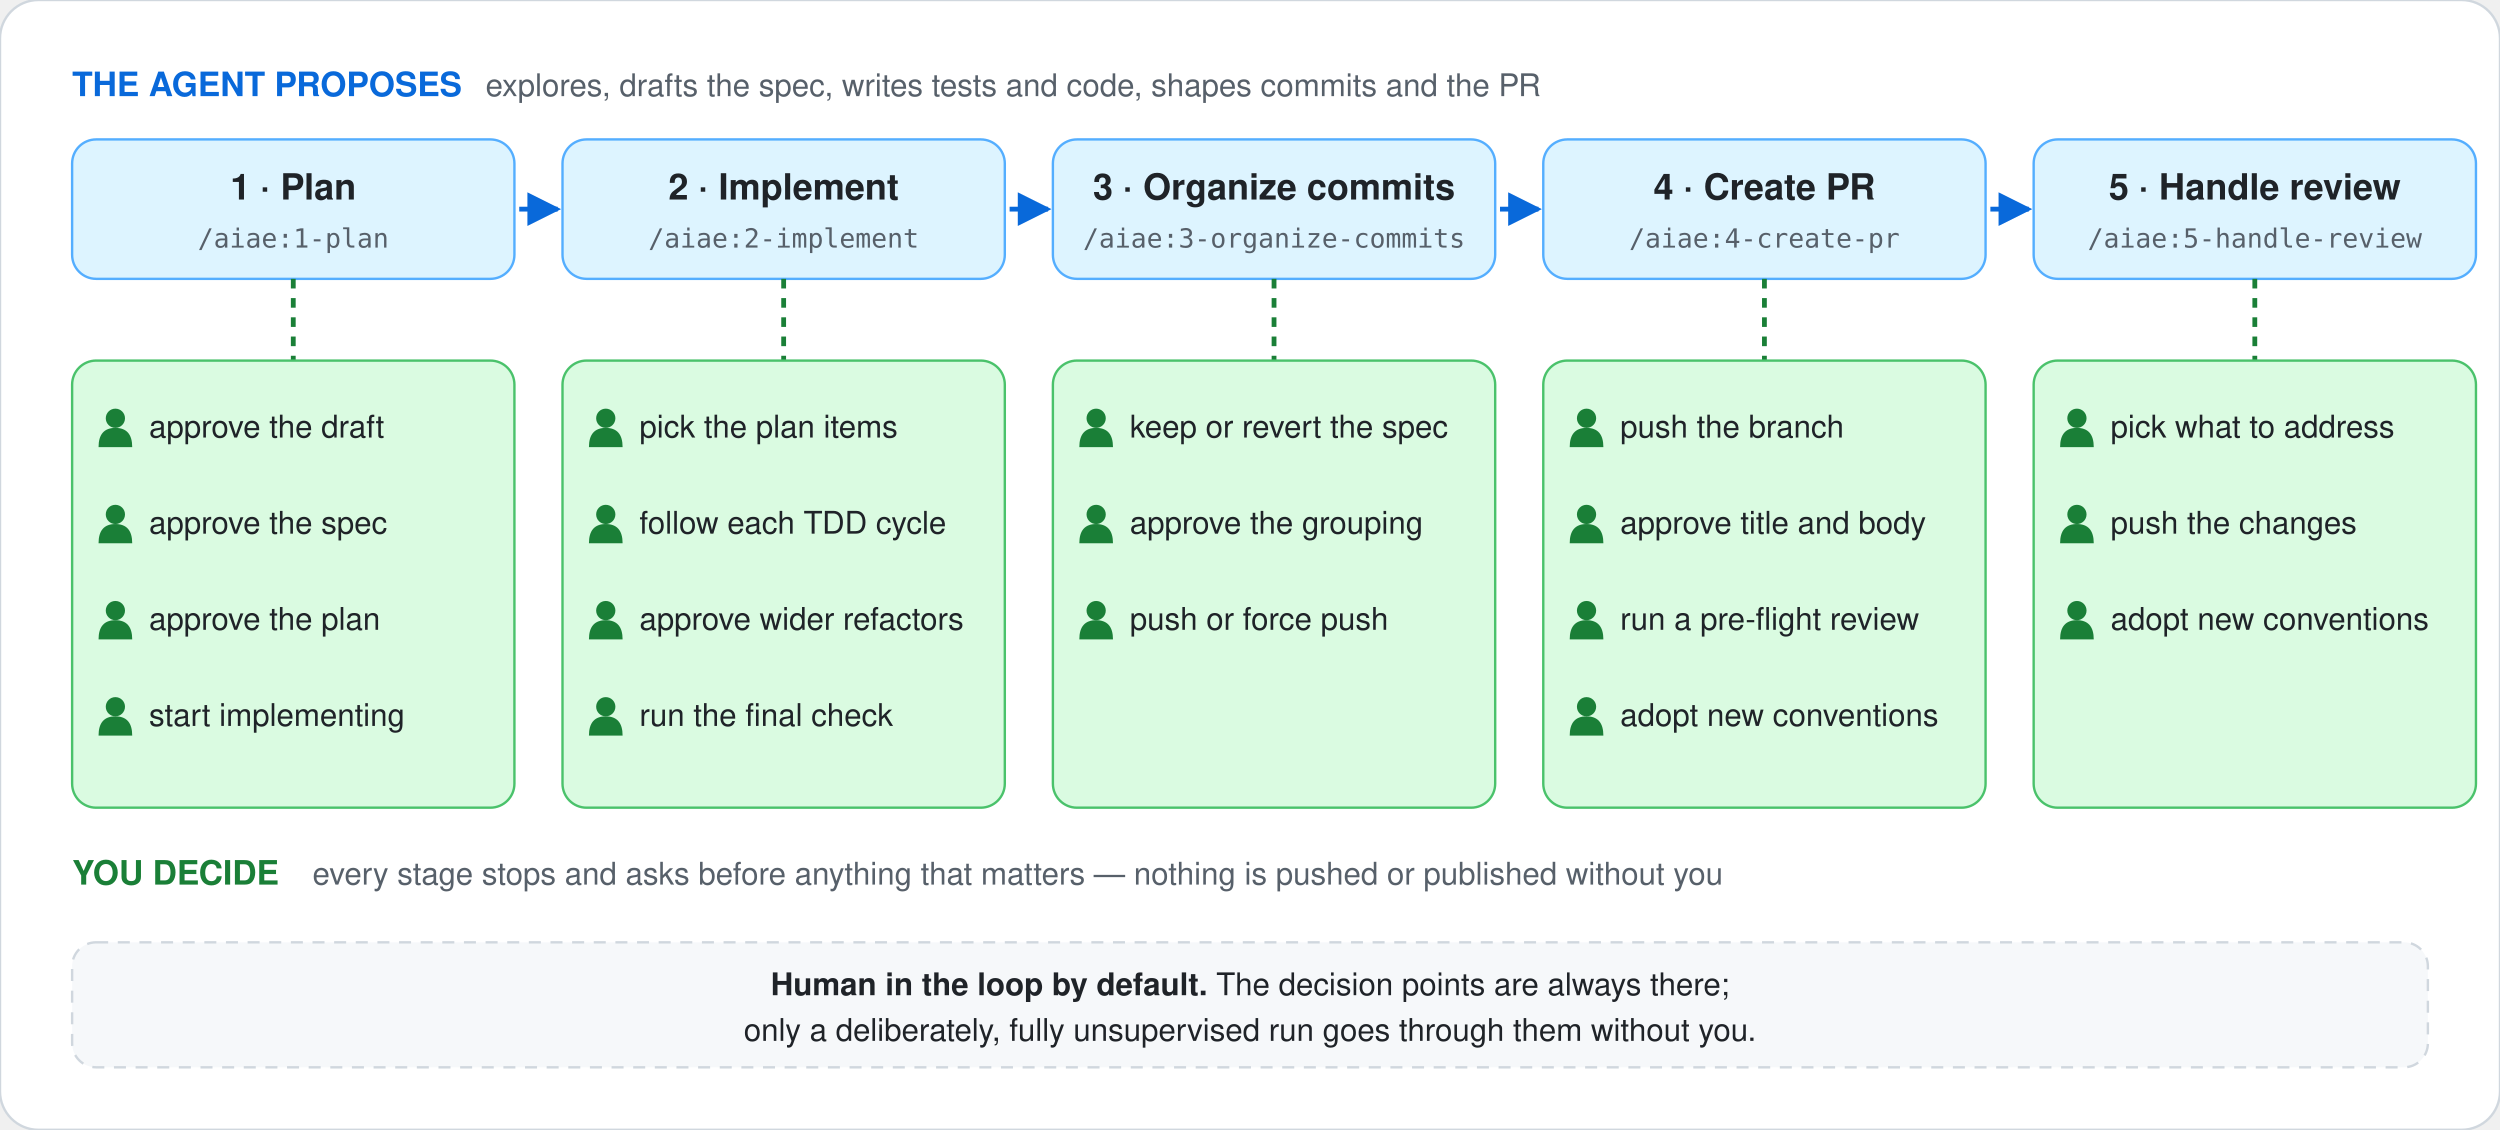
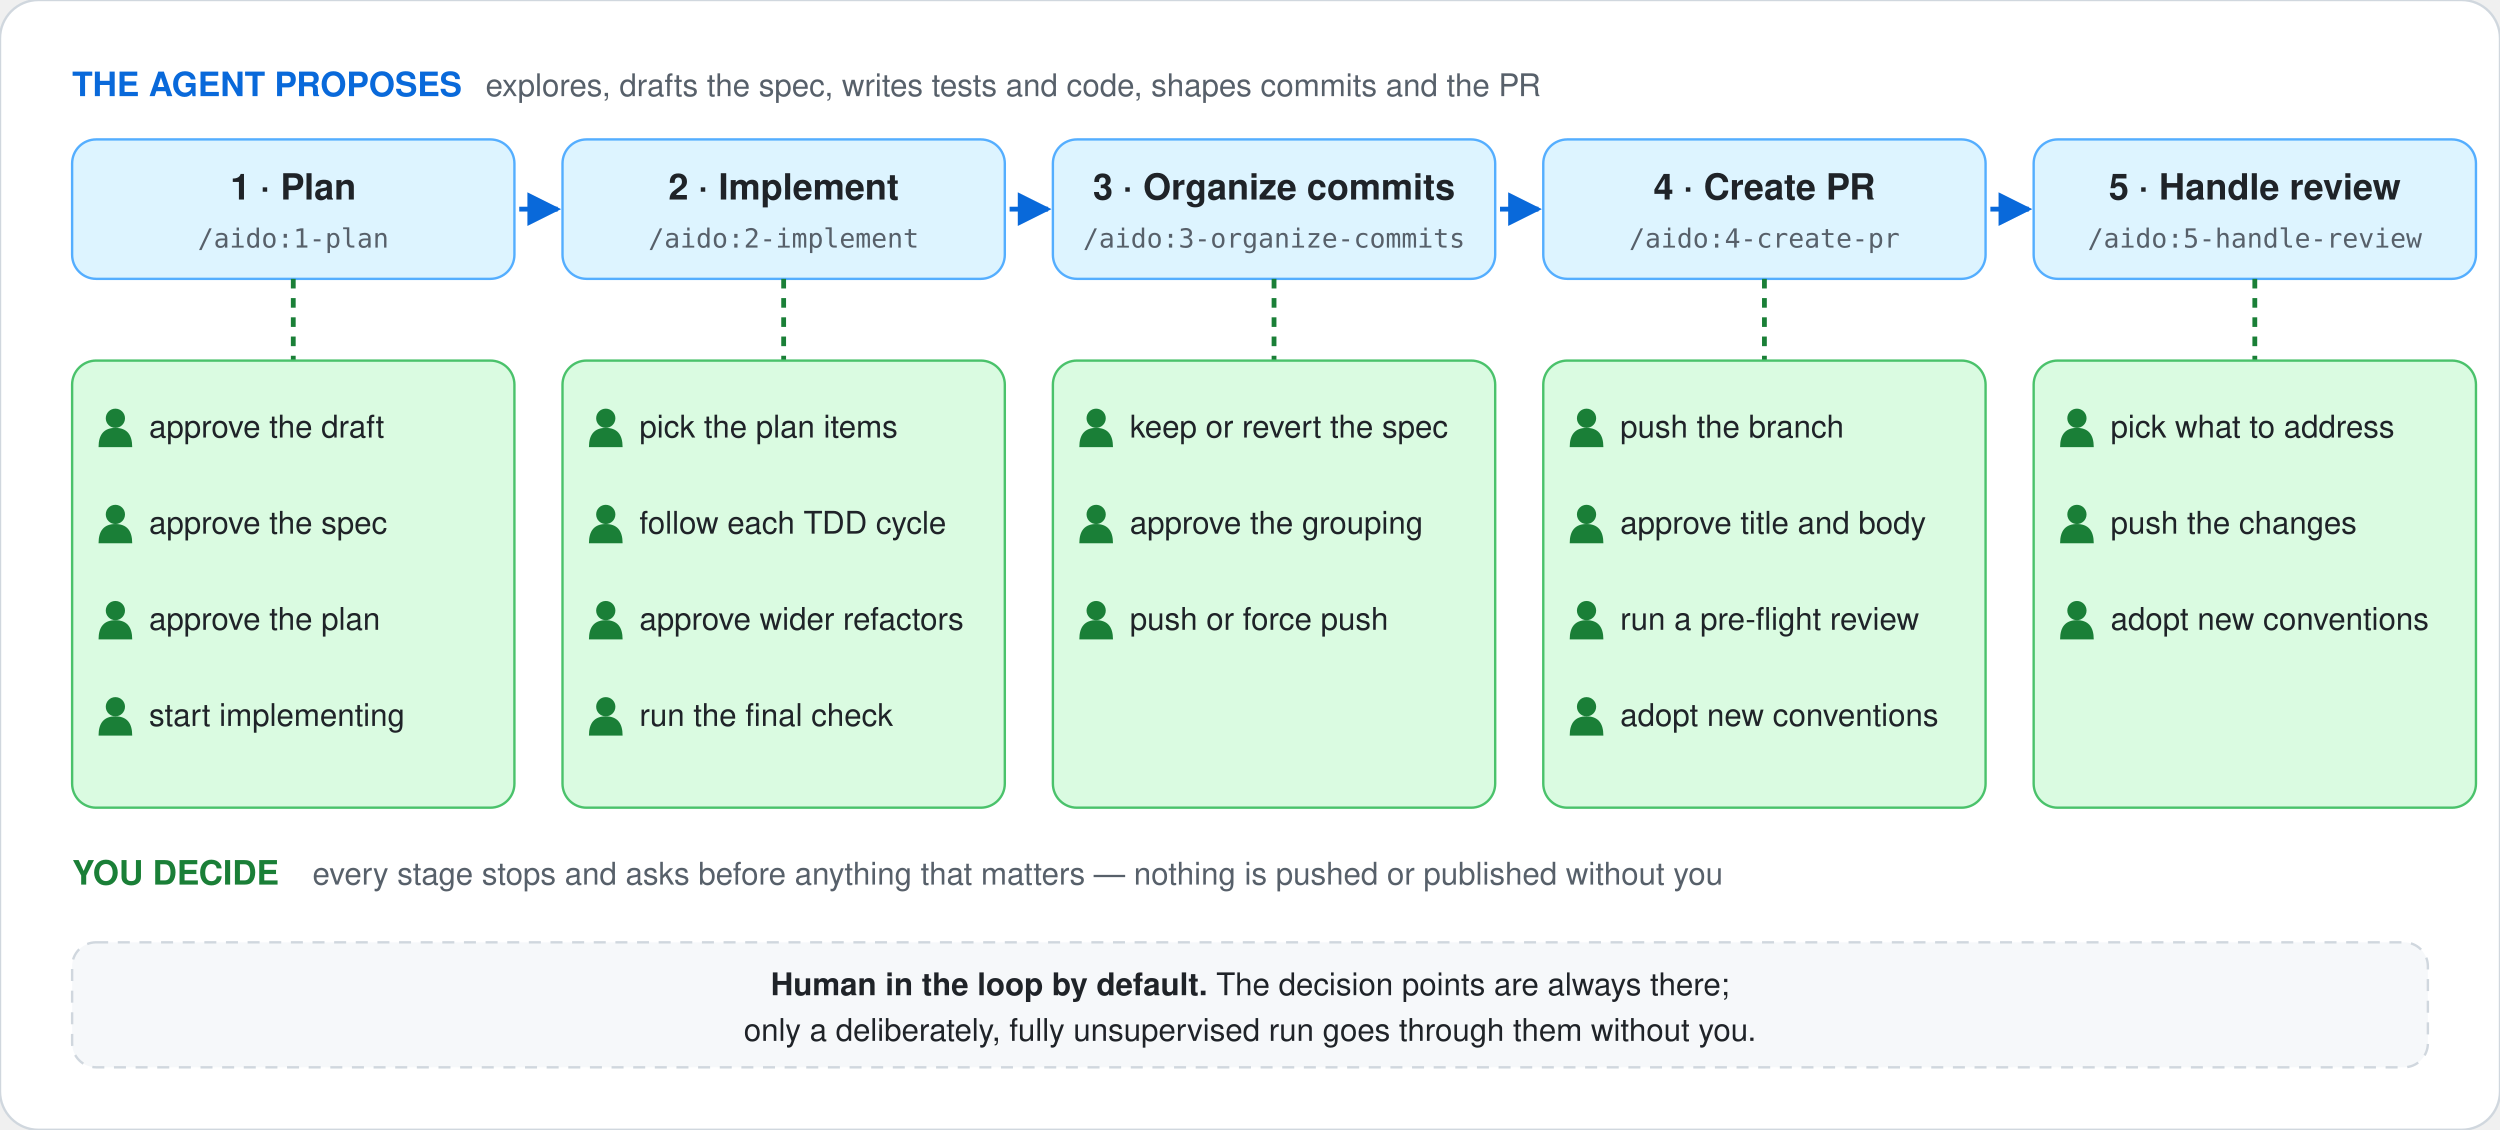
<svg xmlns="http://www.w3.org/2000/svg" width="1040" height="470" viewBox="0 0 1040 470" font-family="-apple-system, BlinkMacSystemFont, 'Segoe UI', Helvetica, Arial, sans-serif">
  <defs>
    <marker id="flow" viewBox="0 0 10 10" refX="9" refY="5" markerWidth="7" markerHeight="7" orient="auto">
      <path d="M0,0 L10,5 L0,10 z" fill="#0969da" />
    </marker>
    <g id="you">
      <circle cx="0" cy="-4" r="4" fill="#1a7f37" />
      <path d="M-7,8 Q-7,0 0,0 Q7,0 7,8 Z" fill="#1a7f37" />
    </g>
  </defs>
  <rect x="0" y="0" width="1040" height="470" rx="16" fill="#ffffff" stroke="#d0d7de" />
  <text x="30" y="40" font-size="14" font-weight="700" fill="#0969da">THE AGENT PROPOSES</text>
  <text x="202" y="40" font-size="13" fill="#57606a">explores, drafts the spec, writes tests and code, shapes commits and the PR</text>
  <rect x="30" y="58" width="184" height="58" rx="10" fill="#ddf4ff" stroke="#54aeff" />
  <text x="122.0" y="83" text-anchor="middle" font-size="15" font-weight="600" fill="#1f2328">1 · Plan</text>
-   <text x="122.0" y="103" text-anchor="middle" font-size="11" fill="#57606a" font-family="ui-monospace, SFMono-Regular, Menlo, Consolas, monospace">/aiae:1-plan</text>
+   <text x="122.0" y="103" text-anchor="middle" font-size="11" fill="#57606a" font-family="ui-monospace, SFMono-Regular, Menlo, Consolas, monospace">/aido:1-plan</text>
  <path d="M216,87 L232,87" stroke="#0969da" stroke-width="2" marker-end="url(#flow)" />
  <path d="M122.0,116 L122.0,150" stroke="#1a7f37" stroke-width="2" stroke-dasharray="4 4" />
  <rect x="30" y="150" width="184" height="186" rx="10" fill="#dafbe1" stroke="#4ac26b" />
  <use href="#you" x="48" y="178" />
  <text x="62" y="182" font-size="13" fill="#1f2328">approve the draft</text>
  <use href="#you" x="48" y="218" />
  <text x="62" y="222" font-size="13" fill="#1f2328">approve the spec</text>
  <use href="#you" x="48" y="258" />
  <text x="62" y="262" font-size="13" fill="#1f2328">approve the plan</text>
  <use href="#you" x="48" y="298" />
  <text x="62" y="302" font-size="13" fill="#1f2328">start implementing</text>
  <rect x="234" y="58" width="184" height="58" rx="10" fill="#ddf4ff" stroke="#54aeff" />
  <text x="326.0" y="83" text-anchor="middle" font-size="15" font-weight="600" fill="#1f2328">2 · Implement</text>
-   <text x="326.0" y="103" text-anchor="middle" font-size="11" fill="#57606a" font-family="ui-monospace, SFMono-Regular, Menlo, Consolas, monospace">/aiae:2-implement</text>
+   <text x="326.0" y="103" text-anchor="middle" font-size="11" fill="#57606a" font-family="ui-monospace, SFMono-Regular, Menlo, Consolas, monospace">/aido:2-implement</text>
  <path d="M420,87 L436,87" stroke="#0969da" stroke-width="2" marker-end="url(#flow)" />
  <path d="M326.0,116 L326.0,150" stroke="#1a7f37" stroke-width="2" stroke-dasharray="4 4" />
  <rect x="234" y="150" width="184" height="186" rx="10" fill="#dafbe1" stroke="#4ac26b" />
  <use href="#you" x="252" y="178" />
  <text x="266" y="182" font-size="13" fill="#1f2328">pick the plan items</text>
  <use href="#you" x="252" y="218" />
  <text x="266" y="222" font-size="13" fill="#1f2328">follow each TDD cycle</text>
  <use href="#you" x="252" y="258" />
  <text x="266" y="262" font-size="13" fill="#1f2328">approve wider refactors</text>
  <use href="#you" x="252" y="298" />
  <text x="266" y="302" font-size="13" fill="#1f2328">run the final check</text>
  <rect x="438" y="58" width="184" height="58" rx="10" fill="#ddf4ff" stroke="#54aeff" />
  <text x="530.0" y="83" text-anchor="middle" font-size="15" font-weight="600" fill="#1f2328">3 · Organize commits</text>
-   <text x="530.0" y="103" text-anchor="middle" font-size="11" fill="#57606a" font-family="ui-monospace, SFMono-Regular, Menlo, Consolas, monospace">/aiae:3-organize-commits</text>
+   <text x="530.0" y="103" text-anchor="middle" font-size="11" fill="#57606a" font-family="ui-monospace, SFMono-Regular, Menlo, Consolas, monospace">/aido:3-organize-commits</text>
  <path d="M624,87 L640,87" stroke="#0969da" stroke-width="2" marker-end="url(#flow)" />
  <path d="M530.0,116 L530.0,150" stroke="#1a7f37" stroke-width="2" stroke-dasharray="4 4" />
  <rect x="438" y="150" width="184" height="186" rx="10" fill="#dafbe1" stroke="#4ac26b" />
  <use href="#you" x="456" y="178" />
  <text x="470" y="182" font-size="13" fill="#1f2328">keep or revert the spec</text>
  <use href="#you" x="456" y="218" />
  <text x="470" y="222" font-size="13" fill="#1f2328">approve the grouping</text>
  <use href="#you" x="456" y="258" />
  <text x="470" y="262" font-size="13" fill="#1f2328">push or force push</text>
  <rect x="642" y="58" width="184" height="58" rx="10" fill="#ddf4ff" stroke="#54aeff" />
  <text x="734.0" y="83" text-anchor="middle" font-size="15" font-weight="600" fill="#1f2328">4 · Create PR</text>
-   <text x="734.0" y="103" text-anchor="middle" font-size="11" fill="#57606a" font-family="ui-monospace, SFMono-Regular, Menlo, Consolas, monospace">/aiae:4-create-pr</text>
+   <text x="734.0" y="103" text-anchor="middle" font-size="11" fill="#57606a" font-family="ui-monospace, SFMono-Regular, Menlo, Consolas, monospace">/aido:4-create-pr</text>
  <path d="M828,87 L844,87" stroke="#0969da" stroke-width="2" marker-end="url(#flow)" />
  <path d="M734.0,116 L734.0,150" stroke="#1a7f37" stroke-width="2" stroke-dasharray="4 4" />
  <rect x="642" y="150" width="184" height="186" rx="10" fill="#dafbe1" stroke="#4ac26b" />
  <use href="#you" x="660" y="178" />
  <text x="674" y="182" font-size="13" fill="#1f2328">push the branch</text>
  <use href="#you" x="660" y="218" />
  <text x="674" y="222" font-size="13" fill="#1f2328">approve title and body</text>
  <use href="#you" x="660" y="258" />
  <text x="674" y="262" font-size="13" fill="#1f2328">run a pre-flight review</text>
  <use href="#you" x="660" y="298" />
  <text x="674" y="302" font-size="13" fill="#1f2328">adopt new conventions</text>
  <rect x="846" y="58" width="184" height="58" rx="10" fill="#ddf4ff" stroke="#54aeff" />
  <text x="938.0" y="83" text-anchor="middle" font-size="15" font-weight="600" fill="#1f2328">5 · Handle review</text>
-   <text x="938.0" y="103" text-anchor="middle" font-size="11" fill="#57606a" font-family="ui-monospace, SFMono-Regular, Menlo, Consolas, monospace">/aiae:5-handle-review</text>
+   <text x="938.0" y="103" text-anchor="middle" font-size="11" fill="#57606a" font-family="ui-monospace, SFMono-Regular, Menlo, Consolas, monospace">/aido:5-handle-review</text>
  <path d="M938.0,116 L938.0,150" stroke="#1a7f37" stroke-width="2" stroke-dasharray="4 4" />
  <rect x="846" y="150" width="184" height="186" rx="10" fill="#dafbe1" stroke="#4ac26b" />
  <use href="#you" x="864" y="178" />
  <text x="878" y="182" font-size="13" fill="#1f2328">pick what to address</text>
  <use href="#you" x="864" y="218" />
  <text x="878" y="222" font-size="13" fill="#1f2328">push the changes</text>
  <use href="#you" x="864" y="258" />
  <text x="878" y="262" font-size="13" fill="#1f2328">adopt new conventions</text>
  <text x="30" y="368" font-size="14" font-weight="700" fill="#1a7f37">YOU DECIDE</text>
  <text x="130" y="368" font-size="13" fill="#57606a">every stage stops and asks before anything that matters — nothing is pushed or published without you</text>
  <rect x="30" y="392" width="980" height="52" rx="10" fill="#f6f8fa" stroke="#d0d7de" stroke-dasharray="5 4" />
  <text x="520" y="414" text-anchor="middle" font-size="13" fill="#1f2328">
    <tspan font-weight="700">Human in the loop by default.</tspan> The decision points are always there;</text>
  <text x="520" y="433" text-anchor="middle" font-size="13" fill="#1f2328">only a deliberately, fully unsupervised run goes through them without you.</text>
</svg>
